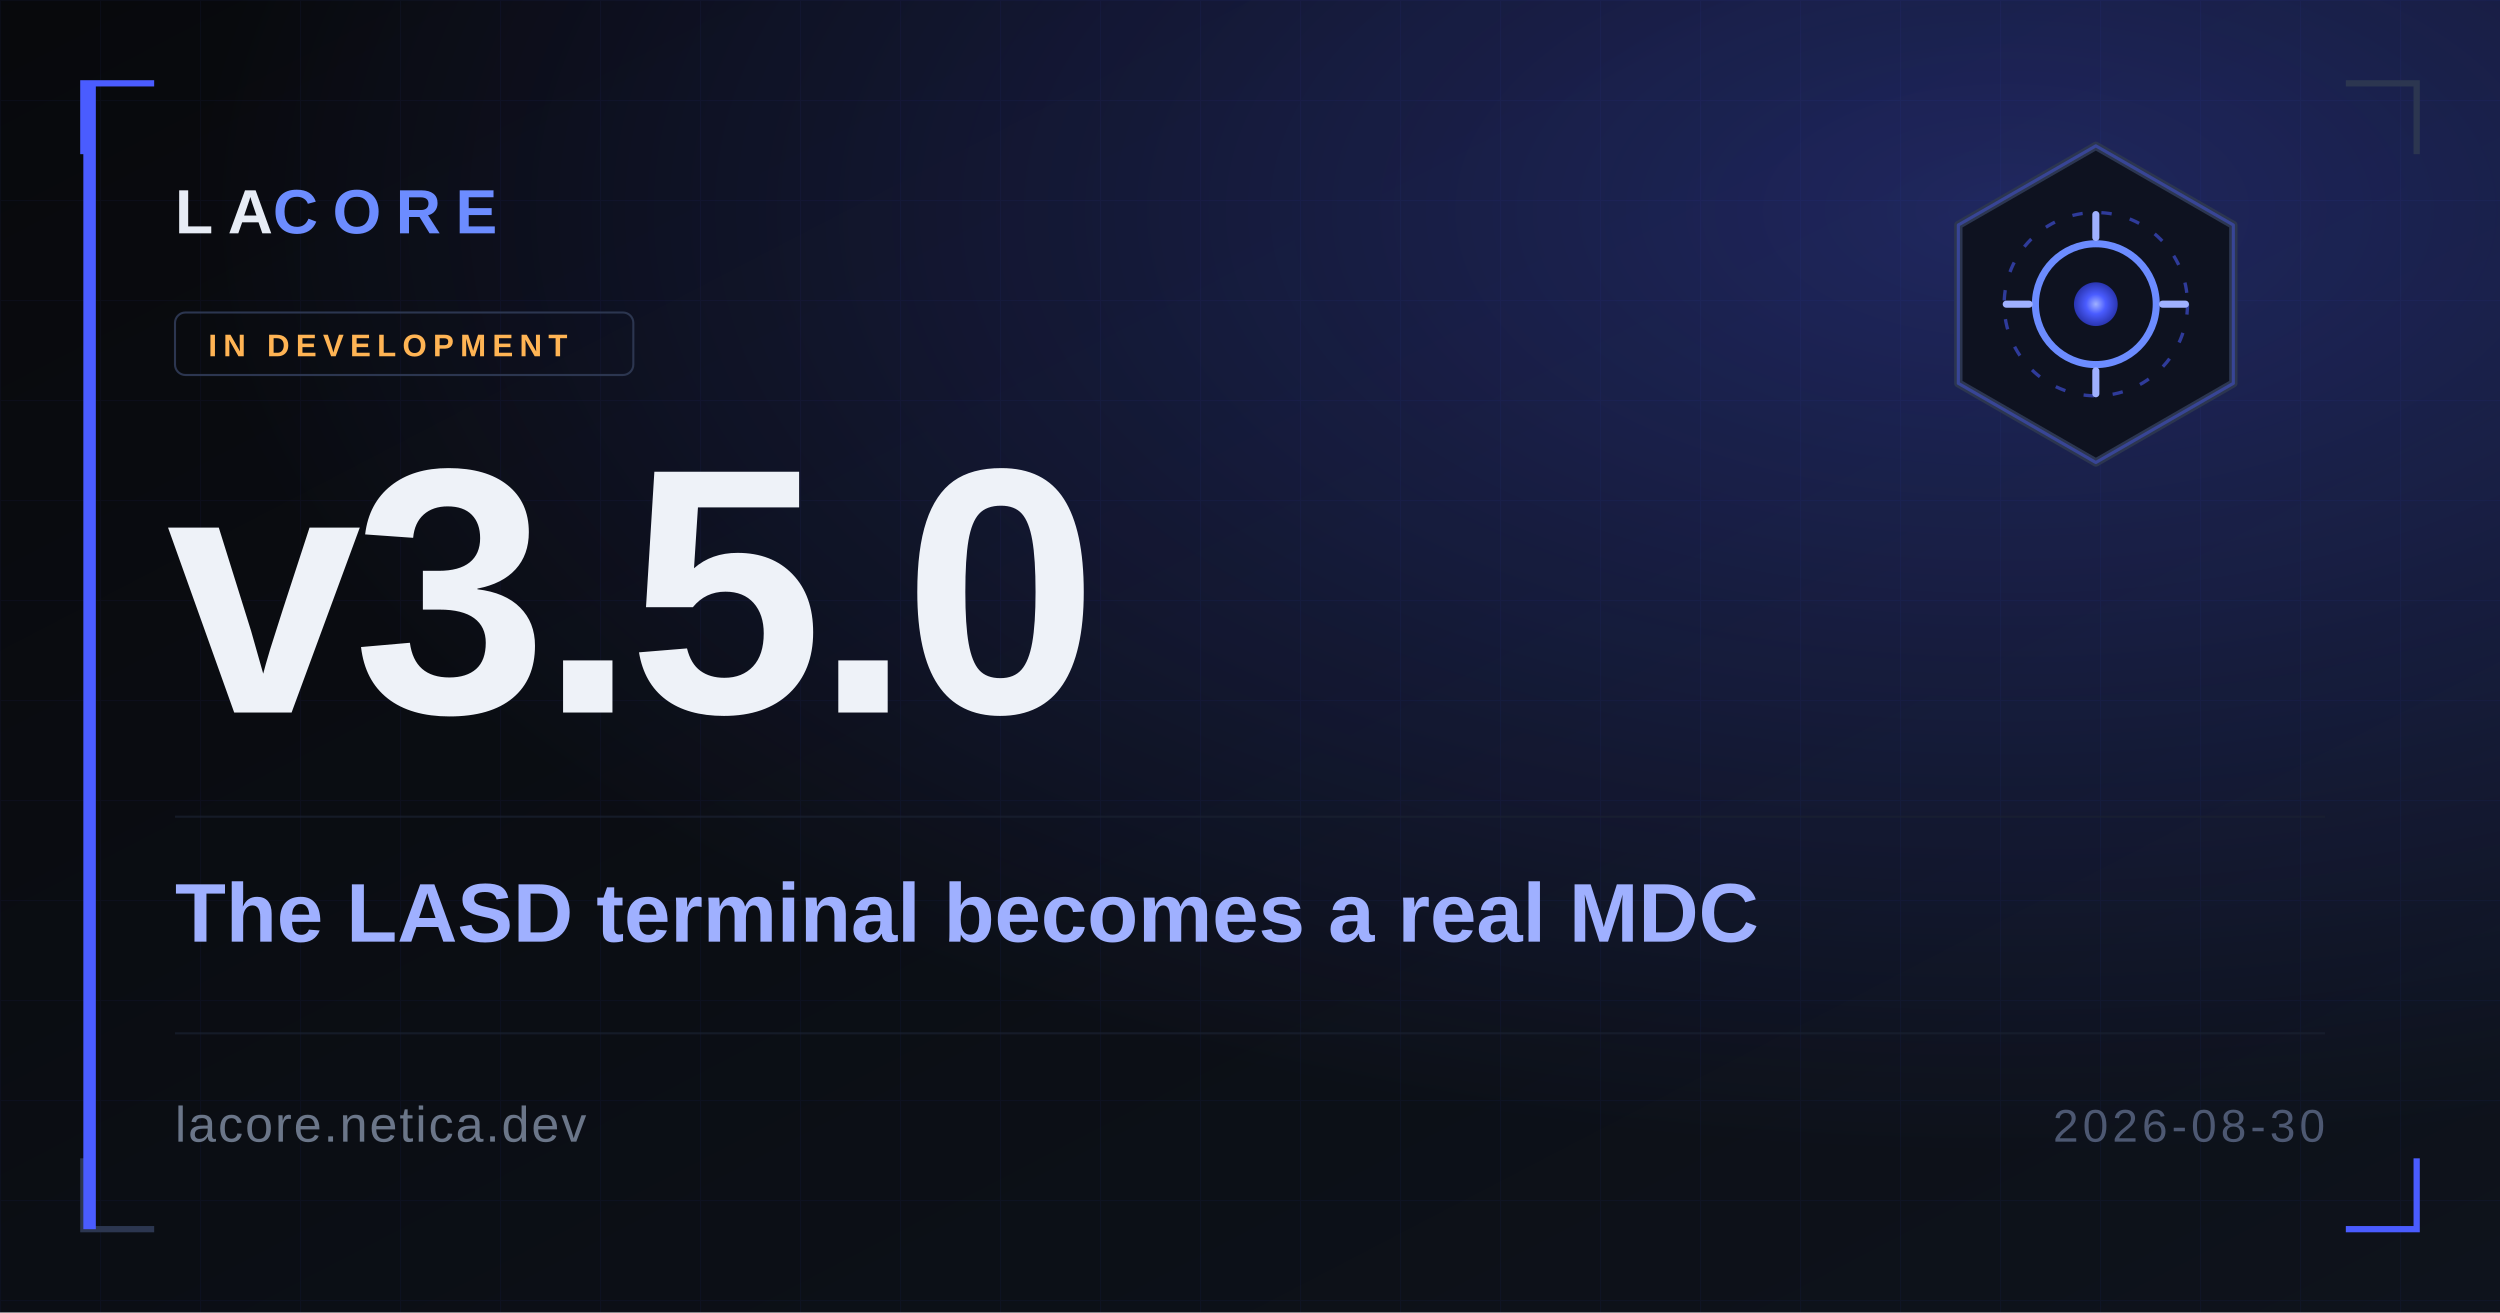
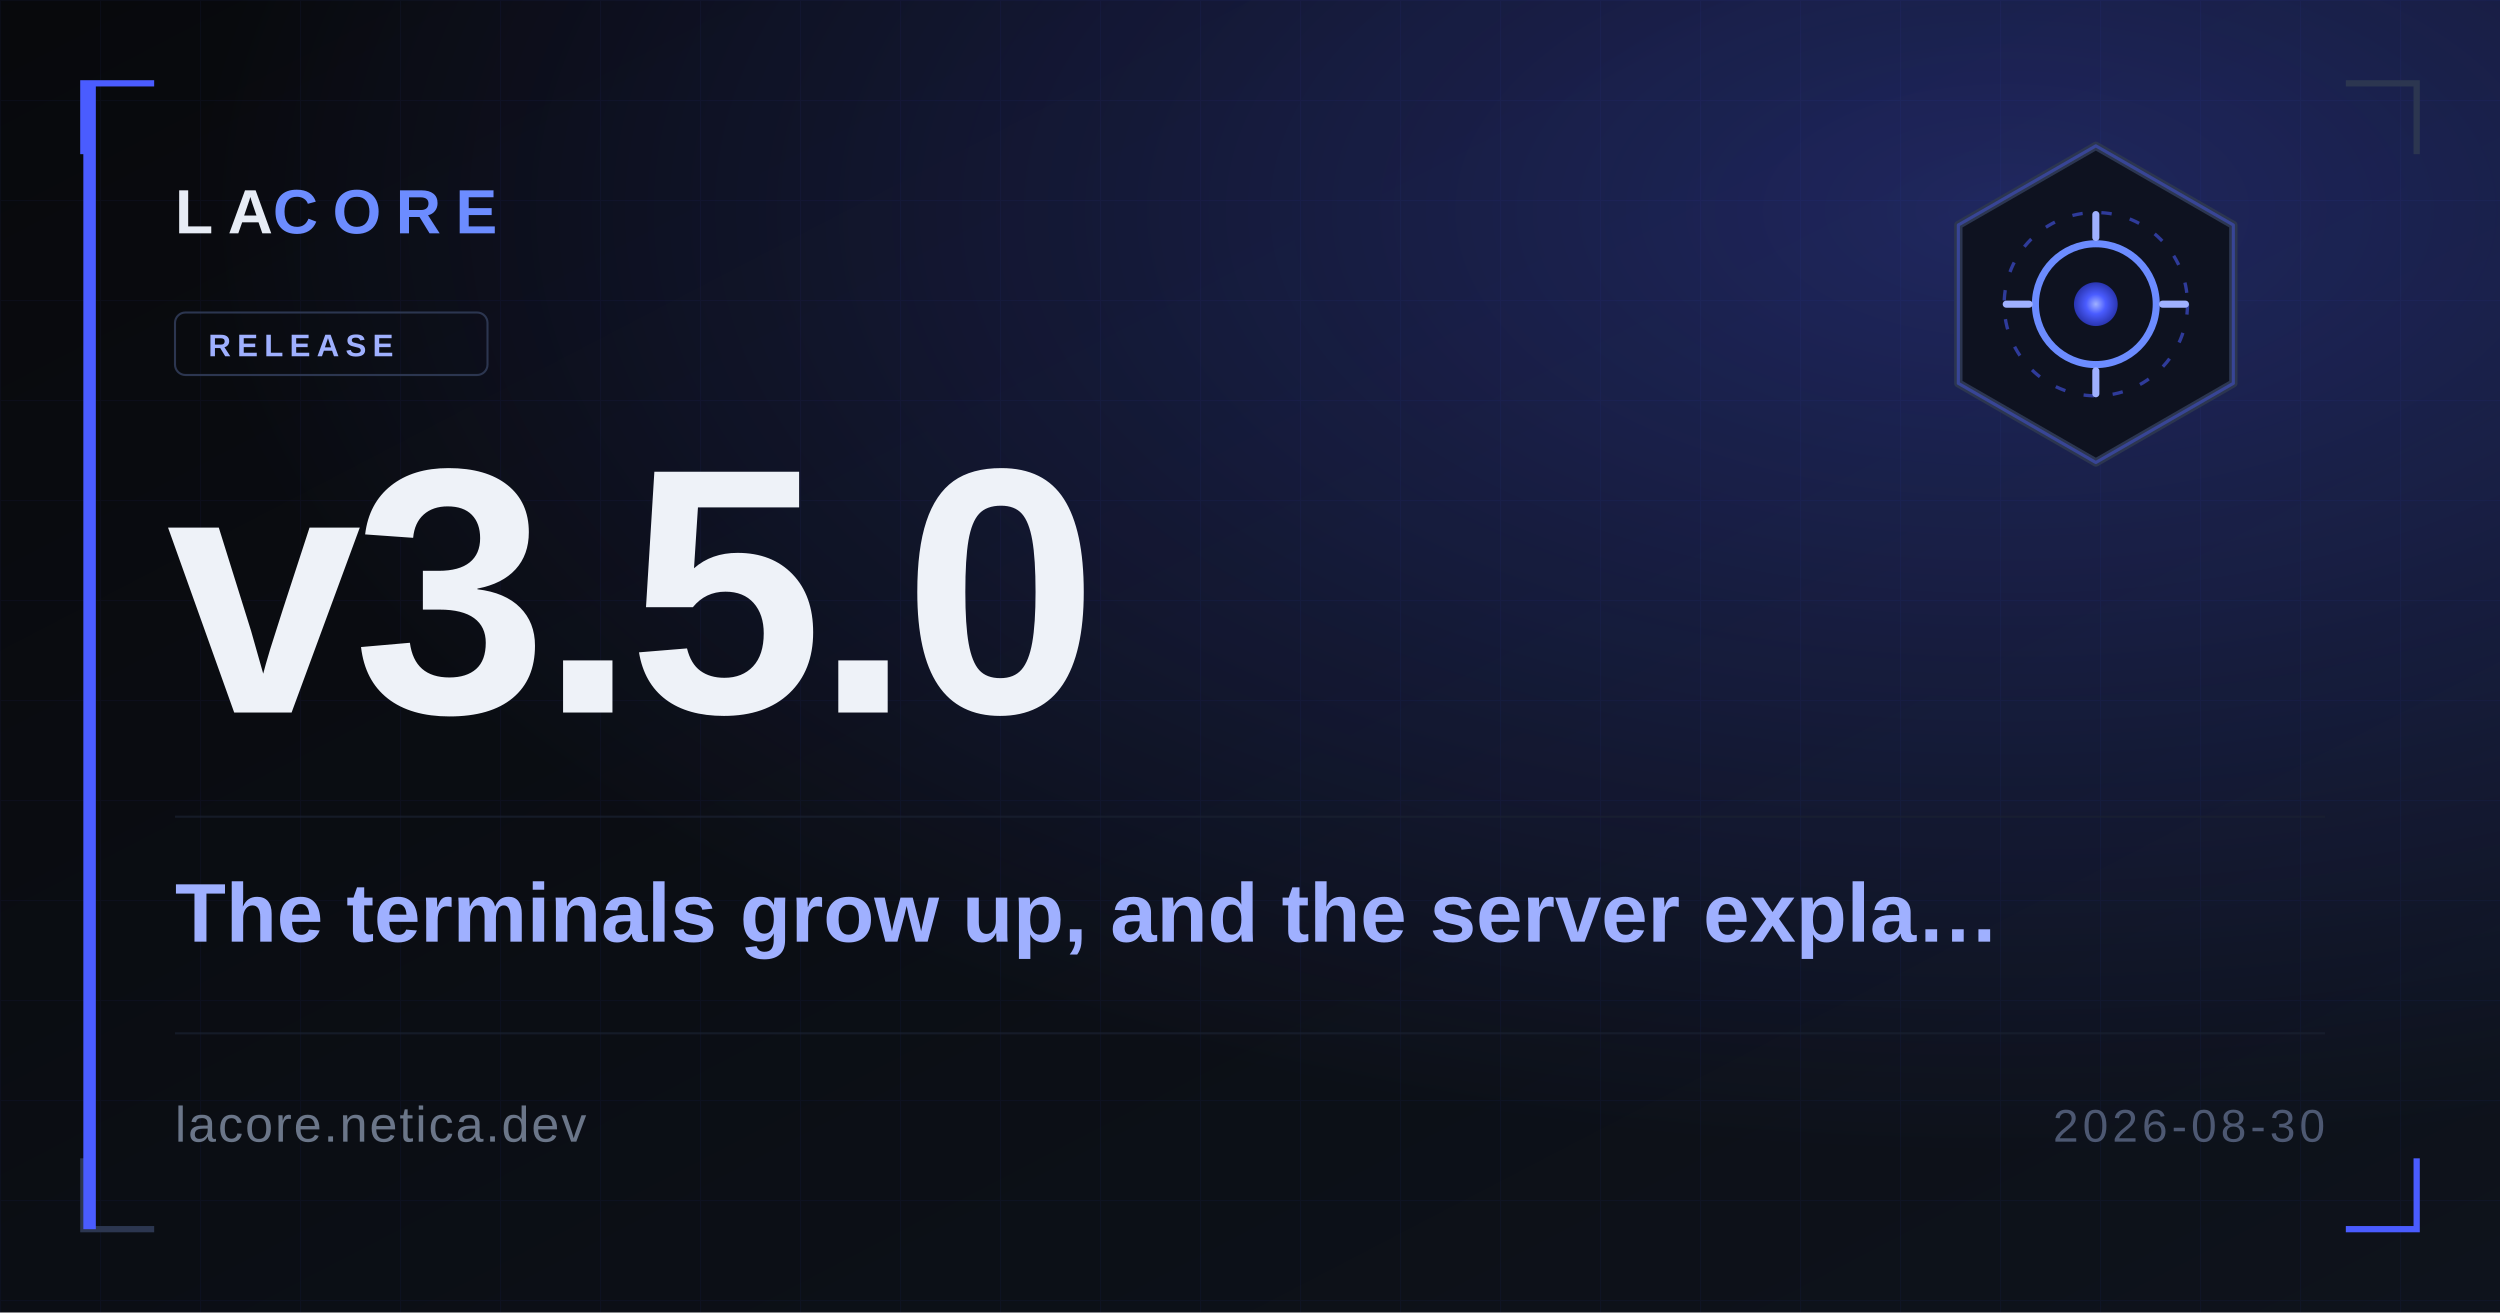
<svg xmlns="http://www.w3.org/2000/svg" viewBox="0 0 1200 630" font-family="'Chakra Petch', 'Segoe UI', system-ui, -apple-system, Arial, sans-serif">
  <defs>
    <linearGradient id="bg" x1="0" y1="0" x2="1" y2="1">
      <stop offset="0" stop-color="#08090c" />
      <stop offset="1" stop-color="#0e131c" />
    </linearGradient>
    <radialGradient id="glow" cx="0.8" cy="0.16" r="0.72">
      <stop offset="0" stop-color="#4a5cff" stop-opacity="0.32" />
      <stop offset="1" stop-color="#4a5cff" stop-opacity="0" />
    </radialGradient>
    <radialGradient id="core" cx="0.5" cy="0.5" r="0.5">
      <stop offset="0" stop-color="#9fb0ff" />
      <stop offset="0.45" stop-color="#4a5cff" />
      <stop offset="1" stop-color="#2a35b0" />
    </radialGradient>
    <pattern id="grid" width="48" height="48" patternUnits="userSpaceOnUse">
      <path d="M48 0H0V48" fill="none" stroke="#4a5cff" stroke-opacity="0.05" stroke-width="1" />
    </pattern>
  </defs>
  <rect width="1200" height="630" fill="url(#bg)" />
  <rect width="1200" height="630" fill="url(#grid)" />
  <rect width="1200" height="630" fill="url(#glow)" />
  <g stroke="#4a5cff" stroke-width="3" fill="none">
    <path d="M40 74 V40 H74" />
    <path d="M1160 556 V590 H1126" />
  </g>
  <g stroke="#2c3650" stroke-width="3" fill="none">
    <path d="M1160 74 V40 H1126" />
    <path d="M40 556 V590 H74" />
  </g>
  <rect x="40" y="40" width="6" height="550" fill="#4a5cff" />
  <g transform="translate(1006 150)">
    <g transform="translate(-90 -90)">
      <polygon points="90,10 156,48 156,124 90,162 24,124 24,48" fill="#0e1220" stroke="#2c3650" stroke-width="4" stroke-linejoin="round" />
      <polygon points="90,10 156,48 156,124 90,162 24,124 24,48" fill="none" stroke="#4a5cff" stroke-width="1.5" stroke-linejoin="round" opacity="0.4" />
      <circle cx="90" cy="86" r="44" fill="none" stroke="#4a5cff" stroke-width="1.6" stroke-dasharray="5 9" opacity="0.55" />
      <circle cx="90" cy="86" r="29" fill="none" stroke="#6c8cff" stroke-width="3.4" />
      <circle cx="90" cy="86" r="10.5" fill="url(#core)" />
      <g stroke="#9fb0ff" stroke-width="3.4" stroke-linecap="round">
        <line x1="90" y1="43" x2="90" y2="54" />
        <line x1="90" y1="118" x2="90" y2="129" />
        <line x1="47" y1="86" x2="58" y2="86" />
        <line x1="122" y1="86" x2="133" y2="86" />
      </g>
    </g>
  </g>
  <g stroke="#1a2131" stroke-width="1" opacity="0.7">
    <line x1="84" y1="392" x2="1116" y2="392" />
    <line x1="84" y1="496" x2="1116" y2="496" />
  </g>
  <text x="84" y="112" fill="#e7ecf5" font-size="30" font-weight="700" letter-spacing="7">LA<tspan fill="#6c8cff">CORE</tspan>
  </text>
  <g>
-     <rect x="84" y="150" width="220" height="30" rx="5" fill="none" stroke="#2c3650" />
-     <text x="100" y="171" fill="#ffb454" font-size="15" font-weight="700" letter-spacing="3">IN DEVELOPMENT</text>
+     <rect x="84" y="150" width="150" height="30" rx="5" fill="none" stroke="#2c3650" />
+     <text x="100" y="171" fill="#9fb0ff" font-size="15" font-weight="700" letter-spacing="3">RELEASE</text>
  </g>
  <text x="80" y="342" fill="#eef2f8" font-size="168" font-weight="700" letter-spacing="-4">v3.5.0</text>
-   <text x="84" y="452" fill="#9fb0ff" font-size="40" font-weight="600">The LASD terminal becomes a real MDC</text>
+   <text x="84" y="452" fill="#9fb0ff" font-size="40" font-weight="600">The terminals grow up, and the server expla…</text>
  <text x="84" y="548" fill="#6b7689" font-size="24" font-weight="500" letter-spacing="1">lacore.netica.dev</text>
  <text x="1116" y="548" fill="#4d5872" font-size="22" font-weight="500" letter-spacing="2" text-anchor="end">2026-08-30</text>
</svg>
